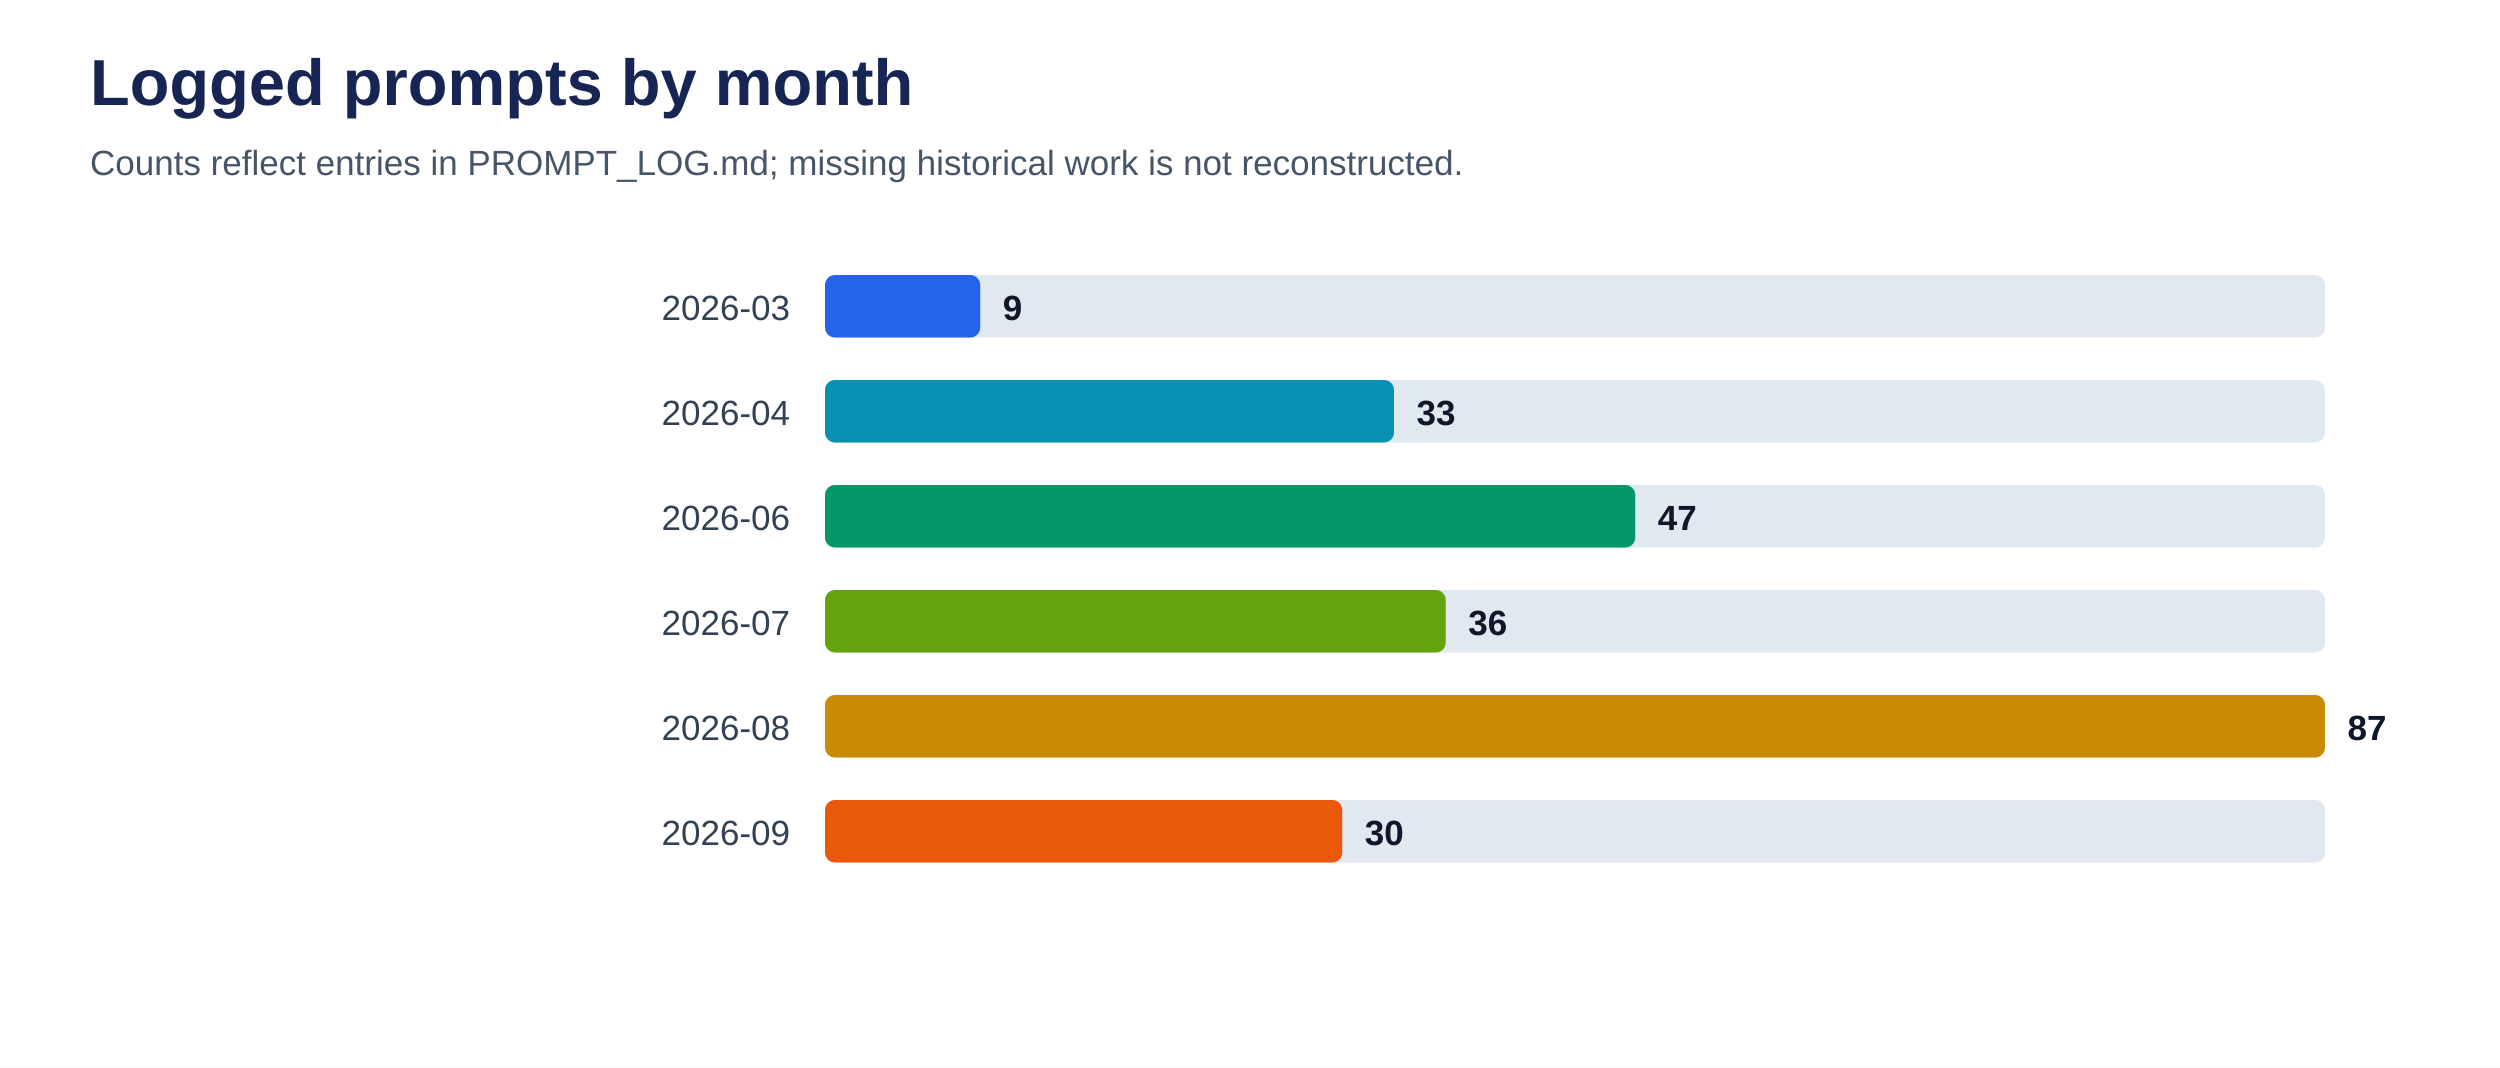
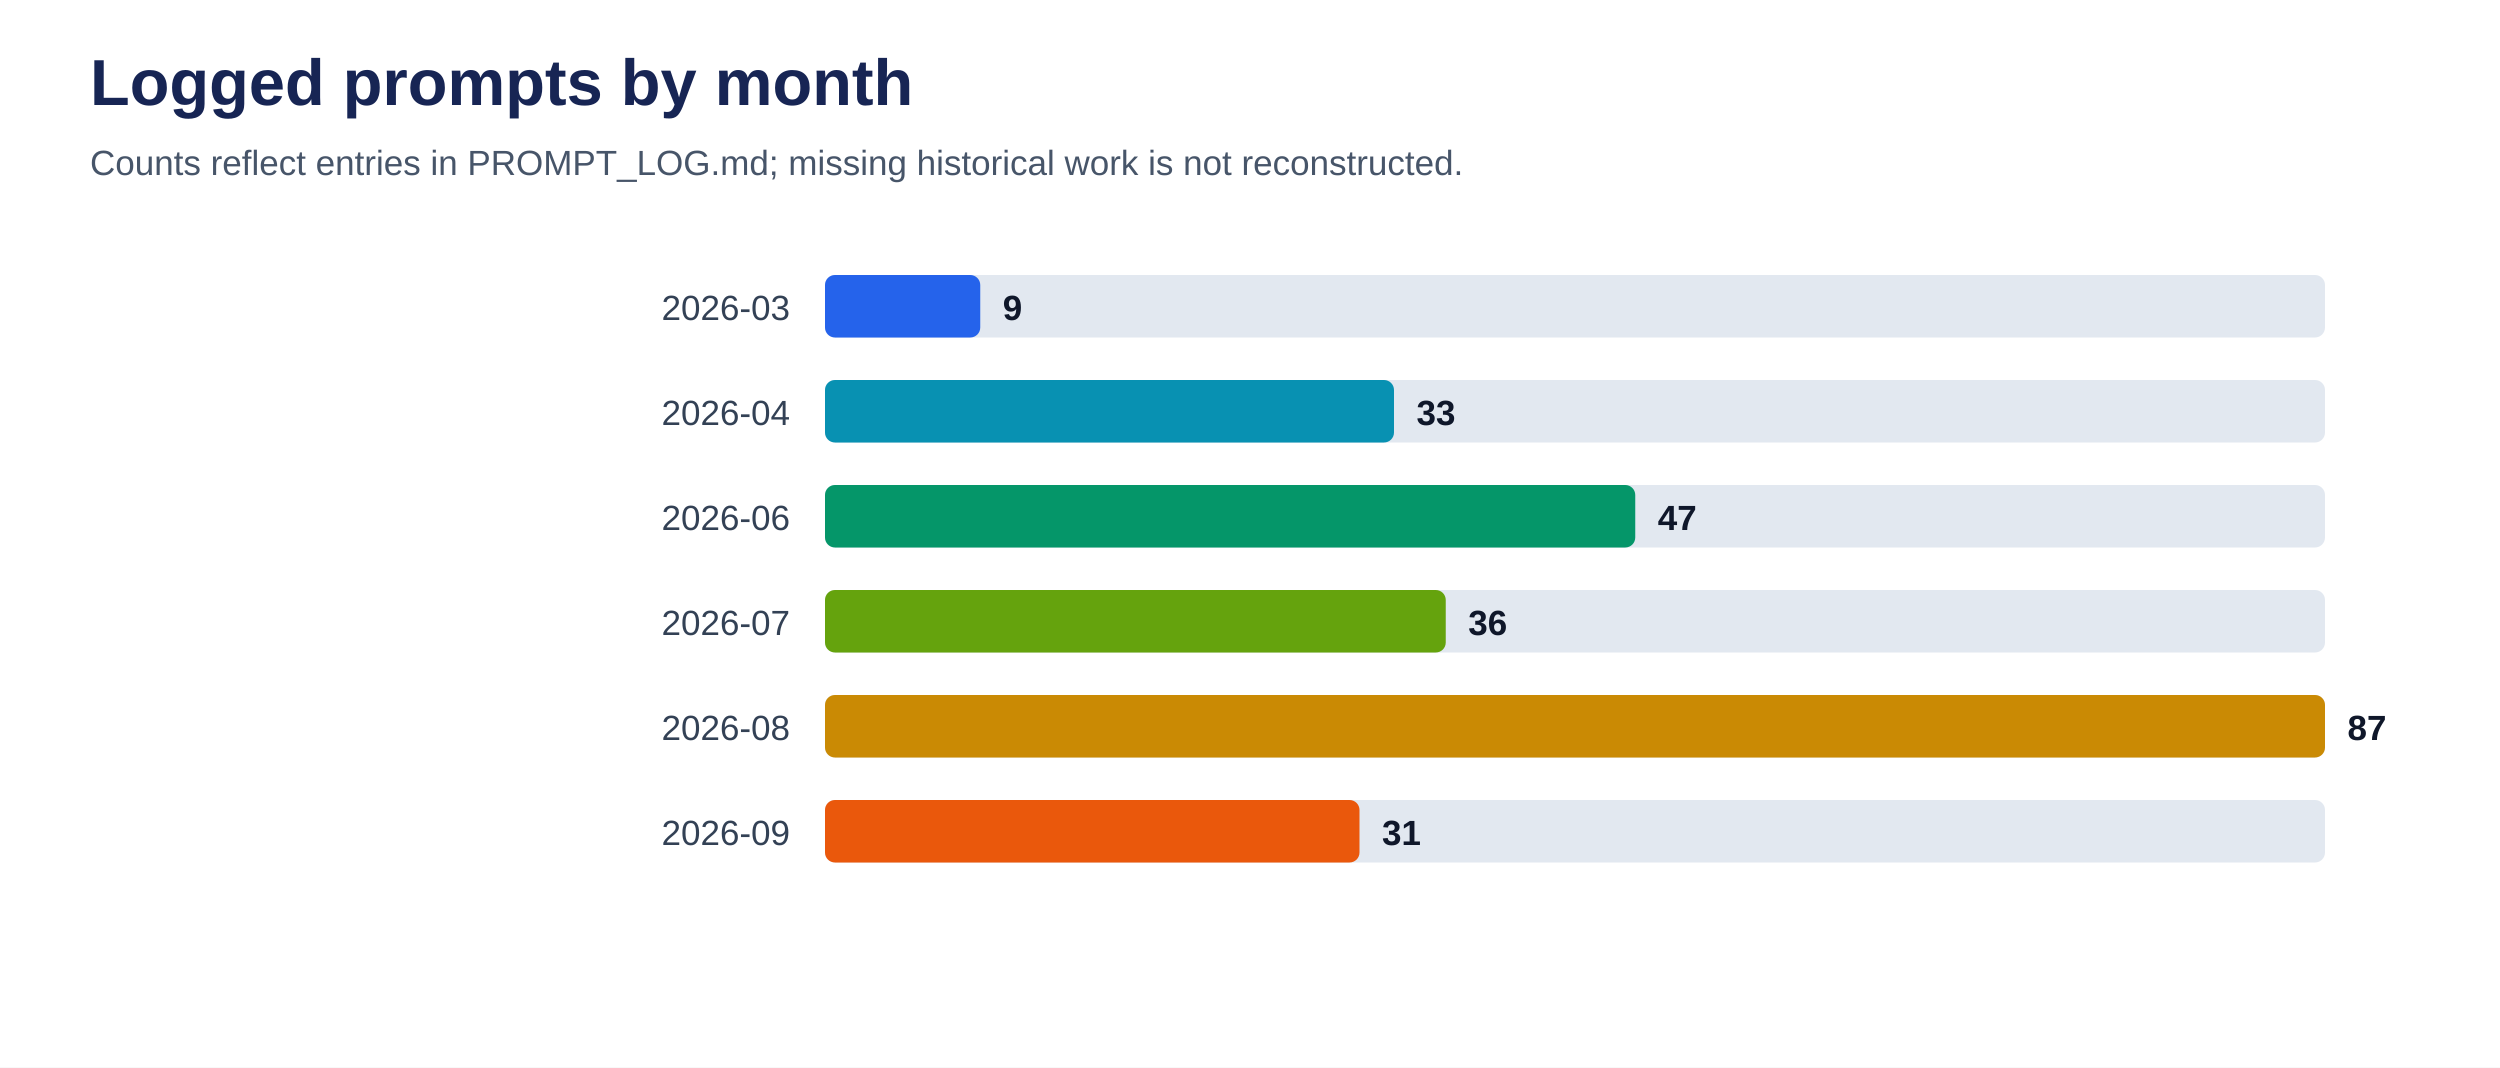
<svg xmlns="http://www.w3.org/2000/svg" viewBox="0 0 1000 427" role="img" aria-labelledby="title desc">
  <rect width="100%" height="100%" fill="#ffffff" />
  <text x="36" y="42" font-family="Arial, sans-serif" font-size="26" font-weight="700" fill="#172554">Logged prompts by month</text>
  <text x="36" y="70" font-family="Arial, sans-serif" font-size="14" fill="#475569">Counts reflect entries in PROMPT_LOG.md; missing historical work is not reconstructed.</text>
  <text x="316" y="128" text-anchor="end" font-family="Arial, sans-serif" font-size="14" fill="#334155">2026-03</text>
  <rect x="330" y="110" width="600" height="25" rx="4" fill="#e2e8f0" />
  <rect x="330" y="110" width="62.1" height="25" rx="4" fill="#2563eb" />
  <text x="401.1" y="128" font-family="Arial, sans-serif" font-size="14" font-weight="700" fill="#0f172a">9</text>
  <text x="316" y="170" text-anchor="end" font-family="Arial, sans-serif" font-size="14" fill="#334155">2026-04</text>
  <rect x="330" y="152" width="600" height="25" rx="4" fill="#e2e8f0" />
  <rect x="330" y="152" width="227.6" height="25" rx="4" fill="#0891b2" />
  <text x="566.6" y="170" font-family="Arial, sans-serif" font-size="14" font-weight="700" fill="#0f172a">33</text>
  <text x="316" y="212" text-anchor="end" font-family="Arial, sans-serif" font-size="14" fill="#334155">2026-06</text>
  <rect x="330" y="194" width="600" height="25" rx="4" fill="#e2e8f0" />
  <rect x="330" y="194" width="324.1" height="25" rx="4" fill="#059669" />
  <text x="663.1" y="212" font-family="Arial, sans-serif" font-size="14" font-weight="700" fill="#0f172a">47</text>
  <text x="316" y="254" text-anchor="end" font-family="Arial, sans-serif" font-size="14" fill="#334155">2026-07</text>
  <rect x="330" y="236" width="600" height="25" rx="4" fill="#e2e8f0" />
  <rect x="330" y="236" width="248.3" height="25" rx="4" fill="#65a30d" />
  <text x="587.3" y="254" font-family="Arial, sans-serif" font-size="14" font-weight="700" fill="#0f172a">36</text>
  <text x="316" y="296" text-anchor="end" font-family="Arial, sans-serif" font-size="14" fill="#334155">2026-08</text>
  <rect x="330" y="278" width="600" height="25" rx="4" fill="#e2e8f0" />
  <rect x="330" y="278" width="600.0" height="25" rx="4" fill="#ca8a04" />
  <text x="939.0" y="296" font-family="Arial, sans-serif" font-size="14" font-weight="700" fill="#0f172a">87</text>
  <text x="316" y="338" text-anchor="end" font-family="Arial, sans-serif" font-size="14" fill="#334155">2026-09</text>
  <rect x="330" y="320" width="600" height="25" rx="4" fill="#e2e8f0" />
-   <rect x="330" y="320" width="206.9" height="25" rx="4" fill="#ea580c" />
-   <text x="545.9" y="338" font-family="Arial, sans-serif" font-size="14" font-weight="700" fill="#0f172a">30</text>
+   <rect x="330" y="320" width="213.8" height="25" rx="4" fill="#ea580c" />
+   <text x="552.8" y="338" font-family="Arial, sans-serif" font-size="14" font-weight="700" fill="#0f172a">31</text>
</svg>
